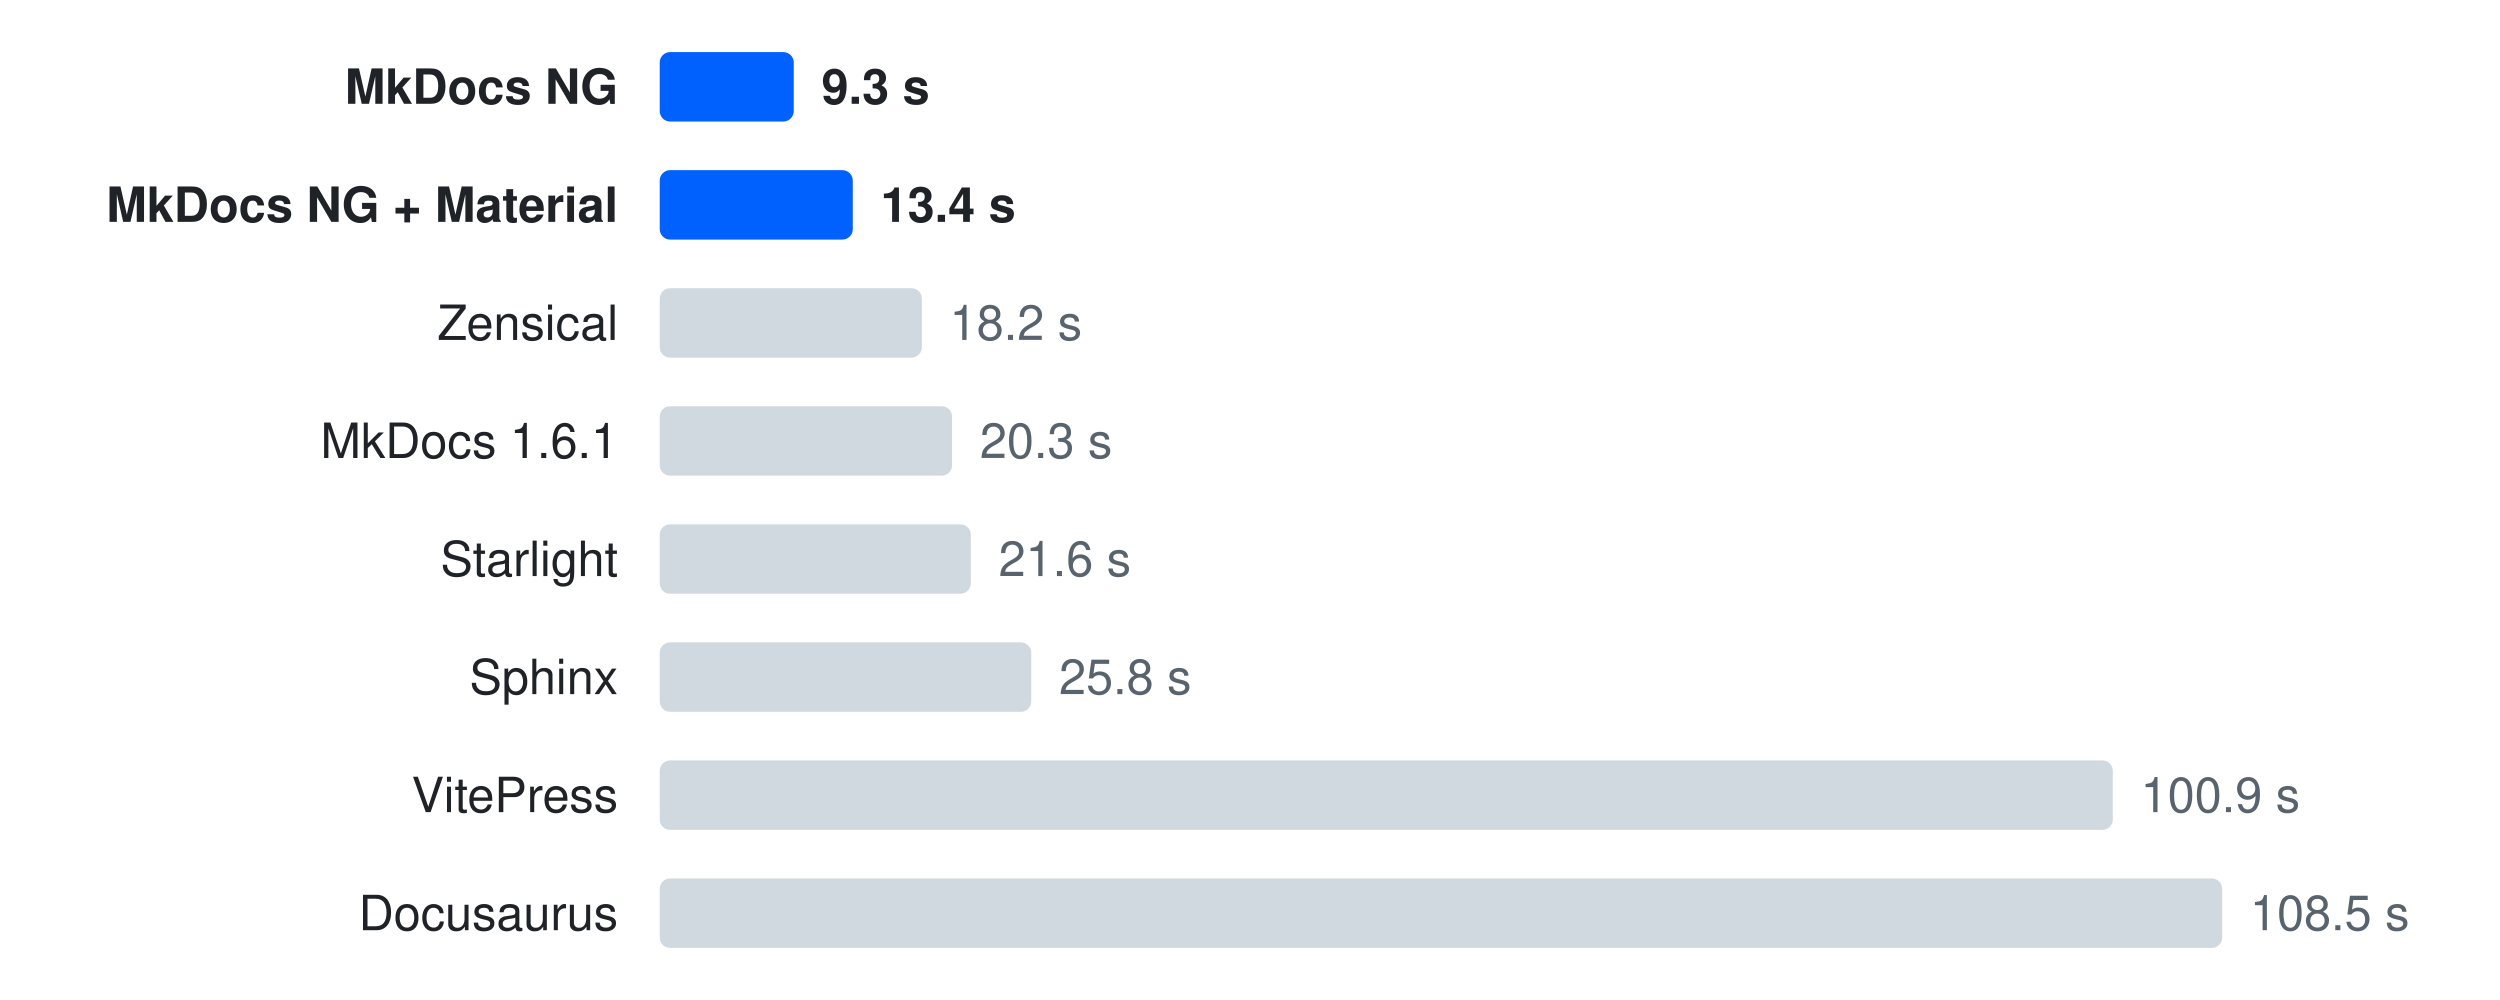
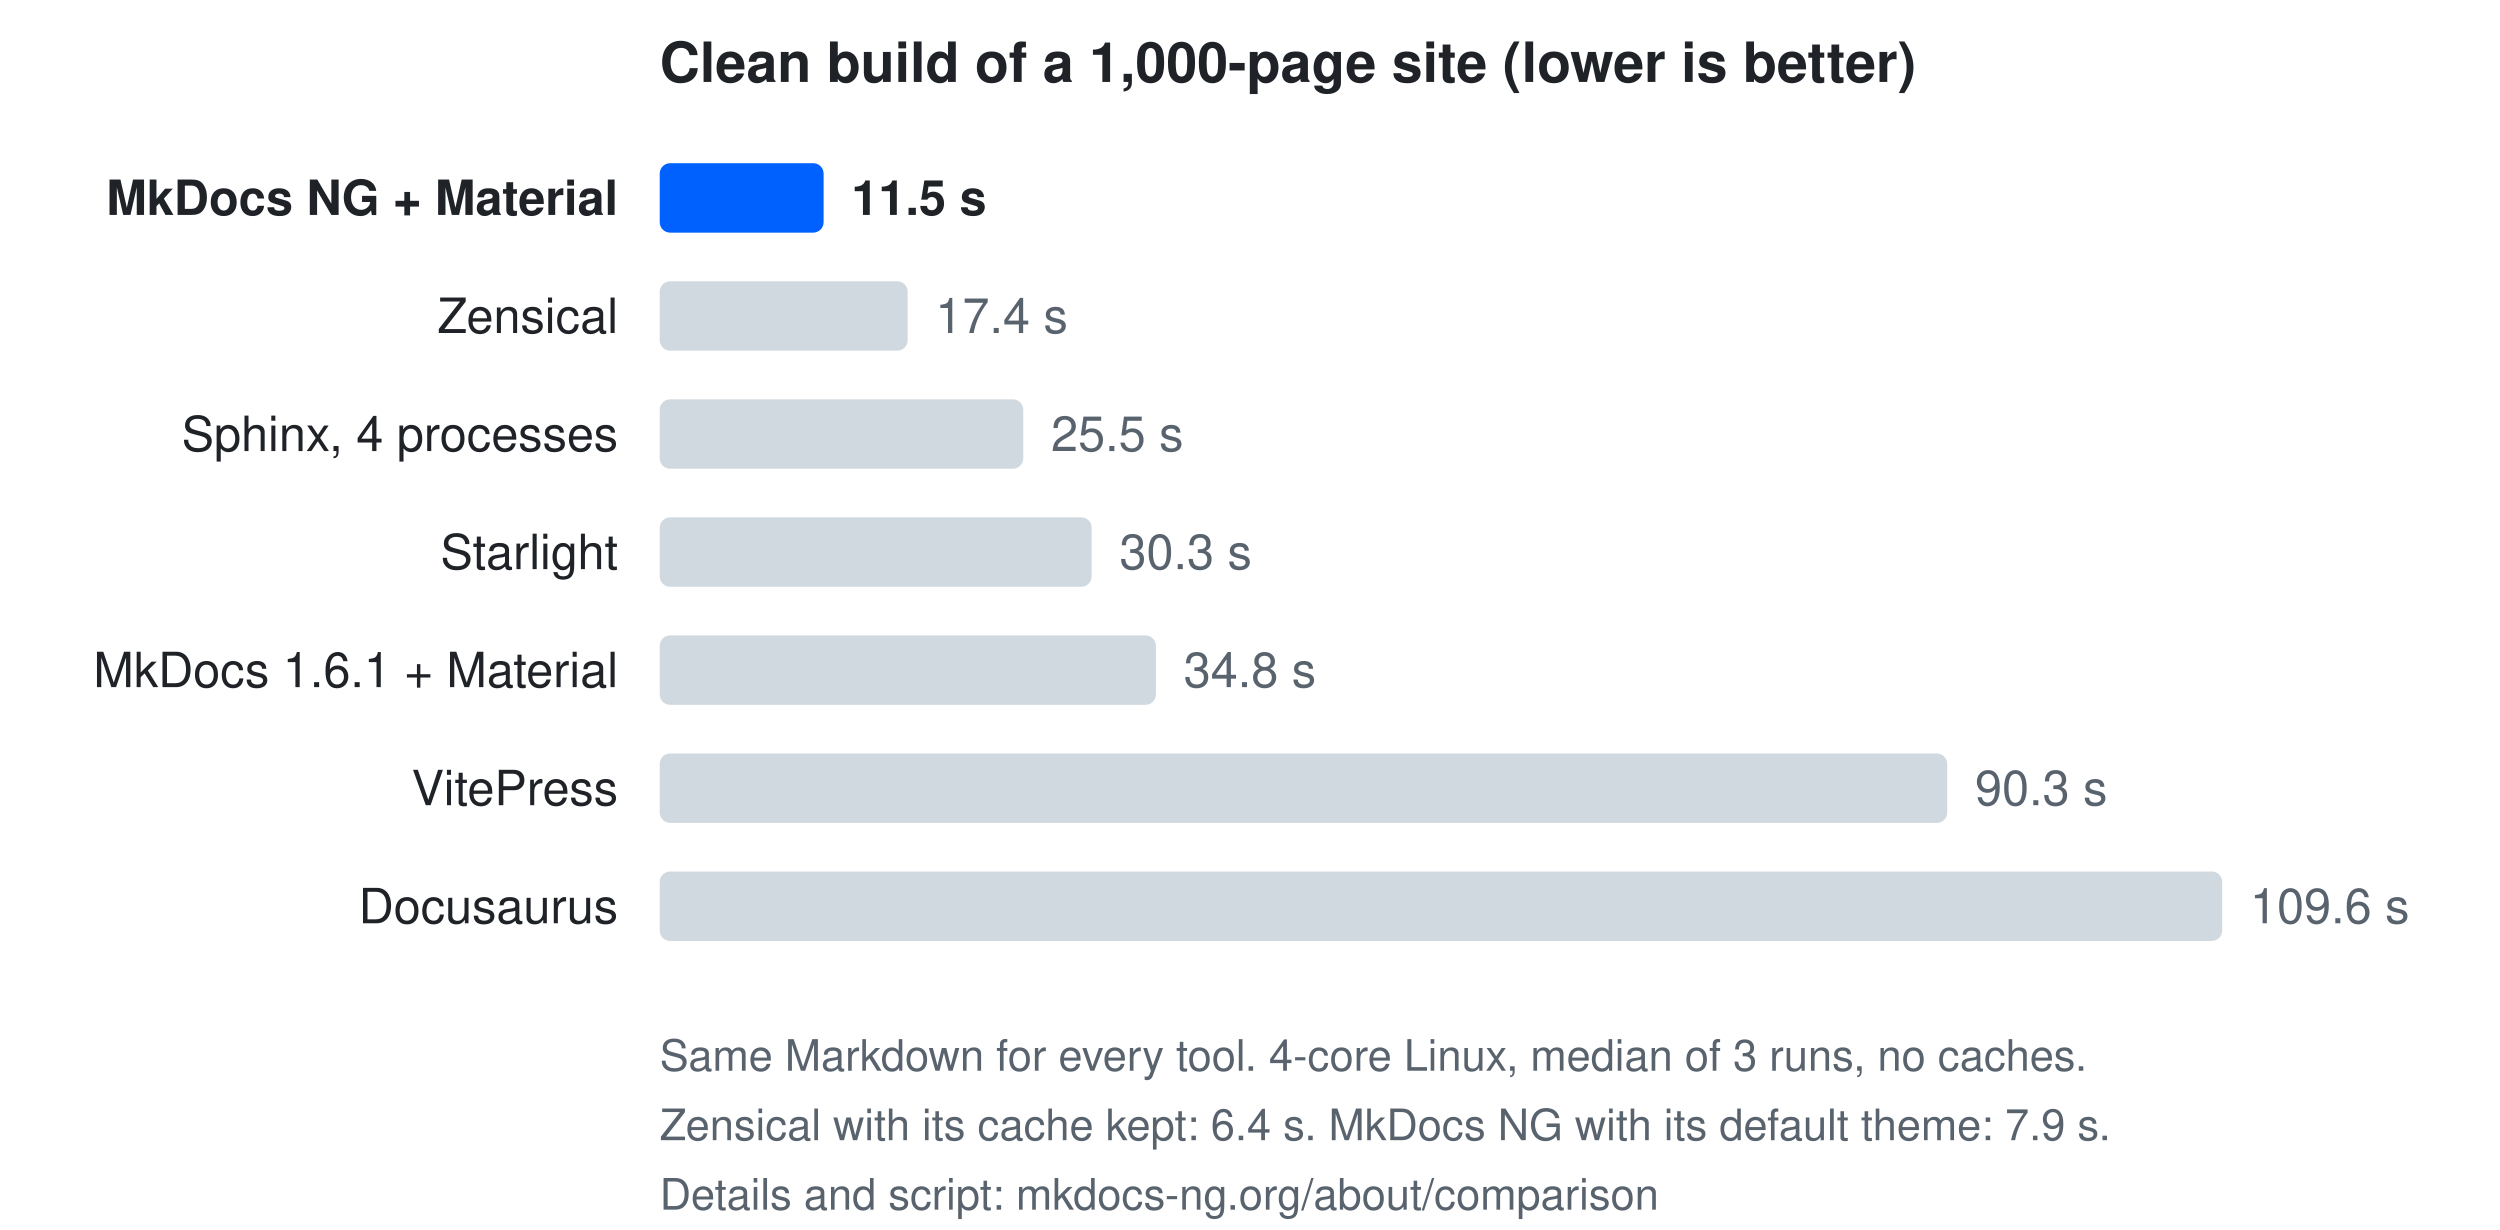
- <svg xmlns="http://www.w3.org/2000/svg" width="720" height="288" viewBox="0 0 720 288" role="img" aria-label="Build times" font-family="-apple-system, BlinkMacSystemFont, 'Segoe UI', Helvetica, Arial, sans-serif" font-size="14">
-   <text x="178" y="25.0" dy="0.35em" text-anchor="end" fill="#1f2328" font-weight="600">MkDocs NG</text>
-   <rect x="190" y="15.0" width="38.6" height="20" rx="3" fill="#0061fe" />
-   <text x="236.6" y="25.0" dy="0.35em" fill="#1f2328" font-weight="600">9.3 s</text>
-   <text x="178" y="59.0" dy="0.35em" text-anchor="end" fill="#1f2328" font-weight="600">MkDocs NG + Material</text>
-   <rect x="190" y="49.0" width="55.6" height="20" rx="3" fill="#0061fe" />
-   <text x="253.6" y="59.0" dy="0.35em" fill="#1f2328" font-weight="600">13.4 s</text>
-   <text x="178" y="93.0" dy="0.35em" text-anchor="end" fill="#1f2328">Zensical</text>
-   <rect x="190" y="83.0" width="75.5" height="20" rx="3" fill="#d1d9e0" />
-   <text x="273.5" y="93.0" dy="0.35em" fill="#59636e">18.2 s</text>
-   <text x="178" y="127.0" dy="0.35em" text-anchor="end" fill="#1f2328">MkDocs 1.6.1</text>
-   <rect x="190" y="117.0" width="84.2" height="20" rx="3" fill="#d1d9e0" />
-   <text x="282.2" y="127.0" dy="0.35em" fill="#59636e">20.3 s</text>
-   <text x="178" y="161.0" dy="0.35em" text-anchor="end" fill="#1f2328">Starlight</text>
-   <rect x="190" y="151.0" width="89.6" height="20" rx="3" fill="#d1d9e0" />
-   <text x="287.6" y="161.0" dy="0.35em" fill="#59636e">21.6 s</text>
-   <text x="178" y="195.0" dy="0.35em" text-anchor="end" fill="#1f2328">Sphinx</text>
-   <rect x="190" y="185.0" width="107.0" height="20" rx="3" fill="#d1d9e0" />
-   <text x="305.0" y="195.0" dy="0.35em" fill="#59636e">25.8 s</text>
-   <text x="178" y="229.0" dy="0.35em" text-anchor="end" fill="#1f2328">VitePress</text>
-   <rect x="190" y="219.0" width="418.5" height="20" rx="3" fill="#d1d9e0" />
-   <text x="616.5" y="229.0" dy="0.35em" fill="#59636e">100.9 s</text>
-   <text x="178" y="263.0" dy="0.35em" text-anchor="end" fill="#1f2328">Docusaurus</text>
-   <rect x="190" y="253.0" width="450.0" height="20" rx="3" fill="#d1d9e0" />
-   <text x="648.0" y="263.0" dy="0.35em" fill="#59636e">108.5 s</text>
+ <svg xmlns="http://www.w3.org/2000/svg" width="720" height="354" viewBox="0 0 720 354" role="img" aria-label="Clean build of a 1,000-page site (lower is better)" font-family="-apple-system, BlinkMacSystemFont, 'Segoe UI', Helvetica, Arial, sans-serif" font-size="14">
+   <text x="190" y="18.0" dy="0.35em" font-size="16" font-weight="600" fill="#1f2328">Clean build of a 1,000-page site (lower is better)</text>
+   <text x="178" y="57.0" dy="0.35em" text-anchor="end" fill="#1f2328" font-weight="600">MkDocs NG + Material</text>
+   <rect x="190" y="47.0" width="47.2" height="20" rx="3" fill="#0061fe" />
+   <text x="245.2" y="57.0" dy="0.35em" fill="#1f2328" font-weight="600">11.5 s</text>
+   <text x="178" y="91.0" dy="0.35em" text-anchor="end" fill="#1f2328">Zensical</text>
+   <rect x="190" y="81.0" width="71.4" height="20" rx="3" fill="#d1d9e0" />
+   <text x="269.4" y="91.0" dy="0.35em" fill="#59636e">17.4 s</text>
+   <text x="178" y="125.0" dy="0.35em" text-anchor="end" fill="#1f2328">Sphinx, 4 processes</text>
+   <rect x="190" y="115.0" width="104.7" height="20" rx="3" fill="#d1d9e0" />
+   <text x="302.7" y="125.0" dy="0.35em" fill="#59636e">25.5 s</text>
+   <text x="178" y="159.0" dy="0.35em" text-anchor="end" fill="#1f2328">Starlight</text>
+   <rect x="190" y="149.0" width="124.4" height="20" rx="3" fill="#d1d9e0" />
+   <text x="322.4" y="159.0" dy="0.35em" fill="#59636e">30.3 s</text>
+   <text x="178" y="193.0" dy="0.35em" text-anchor="end" fill="#1f2328">MkDocs 1.6.1 + Material</text>
+   <rect x="190" y="183.0" width="142.9" height="20" rx="3" fill="#d1d9e0" />
+   <text x="340.9" y="193.0" dy="0.35em" fill="#59636e">34.8 s</text>
+   <text x="178" y="227.0" dy="0.35em" text-anchor="end" fill="#1f2328">VitePress</text>
+   <rect x="190" y="217.0" width="370.8" height="20" rx="3" fill="#d1d9e0" />
+   <text x="568.8" y="227.0" dy="0.35em" fill="#59636e">90.3 s</text>
+   <text x="178" y="261.0" dy="0.35em" text-anchor="end" fill="#1f2328">Docusaurus</text>
+   <rect x="190" y="251.0" width="450.0" height="20" rx="3" fill="#d1d9e0" />
+   <text x="648.0" y="261.0" dy="0.35em" fill="#59636e">109.6 s</text>
+   <text x="190" y="304.0" dy="0.35em" font-size="12.5" fill="#59636e">Same Markdown for every tool. 4-core Linux, median of 3 runs, no caches.</text>
+   <text x="190" y="324.0" dy="0.35em" font-size="12.5" fill="#59636e">Zensical with its cache kept: 6.4 s. MkDocs NG with its default theme: 7.9 s.</text>
+   <text x="190" y="344.0" dy="0.35em" font-size="12.5" fill="#59636e">Details and script: mkdocs-ng.org/about/comparison</text>
</svg>
